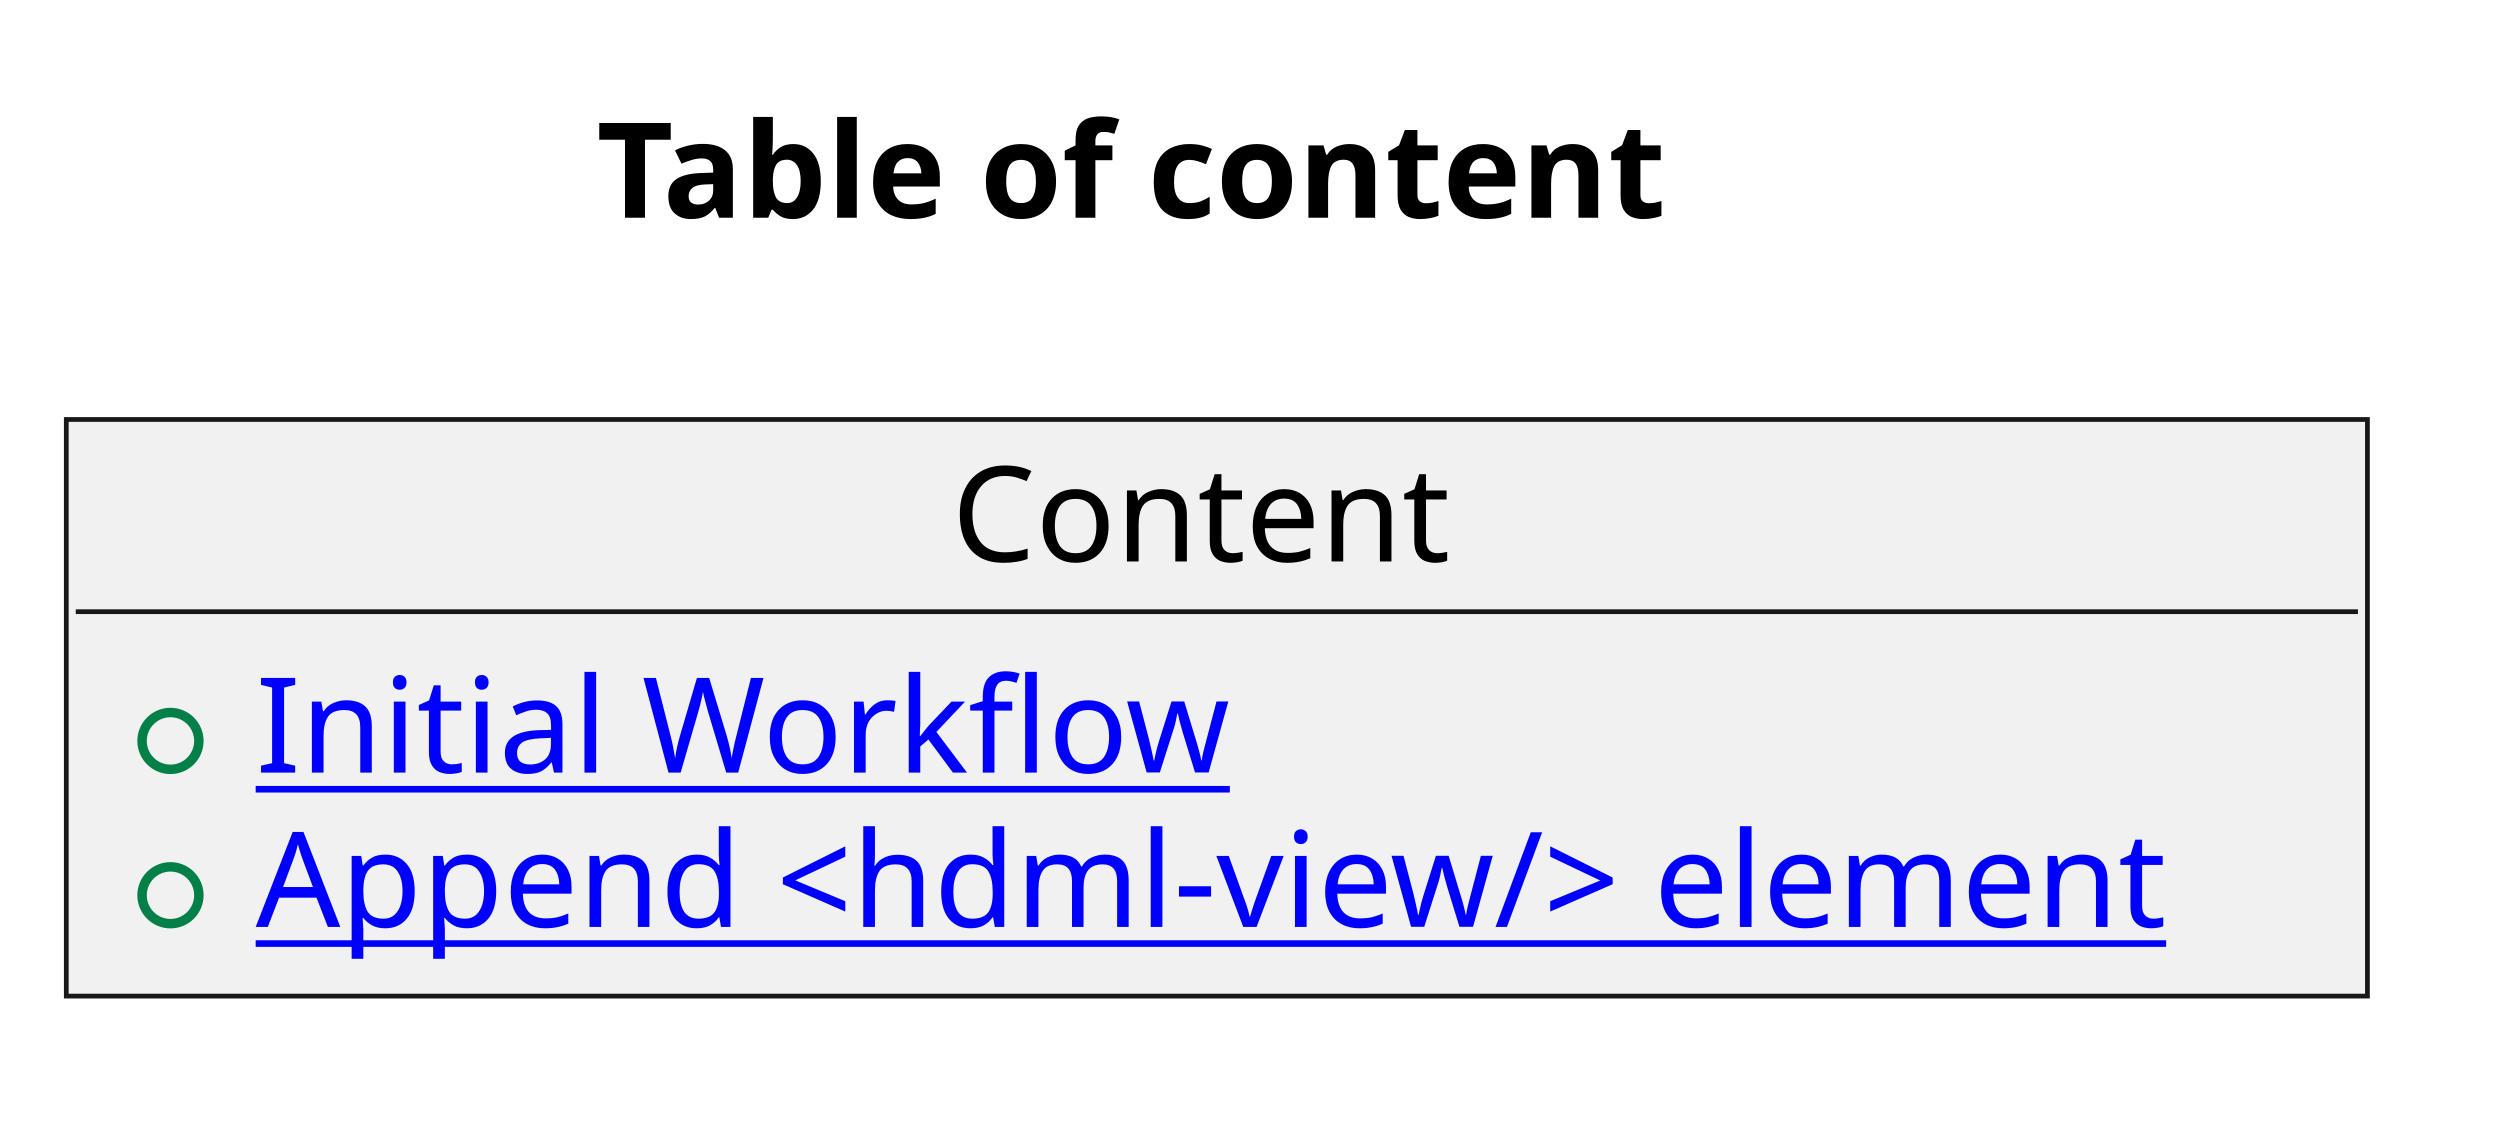
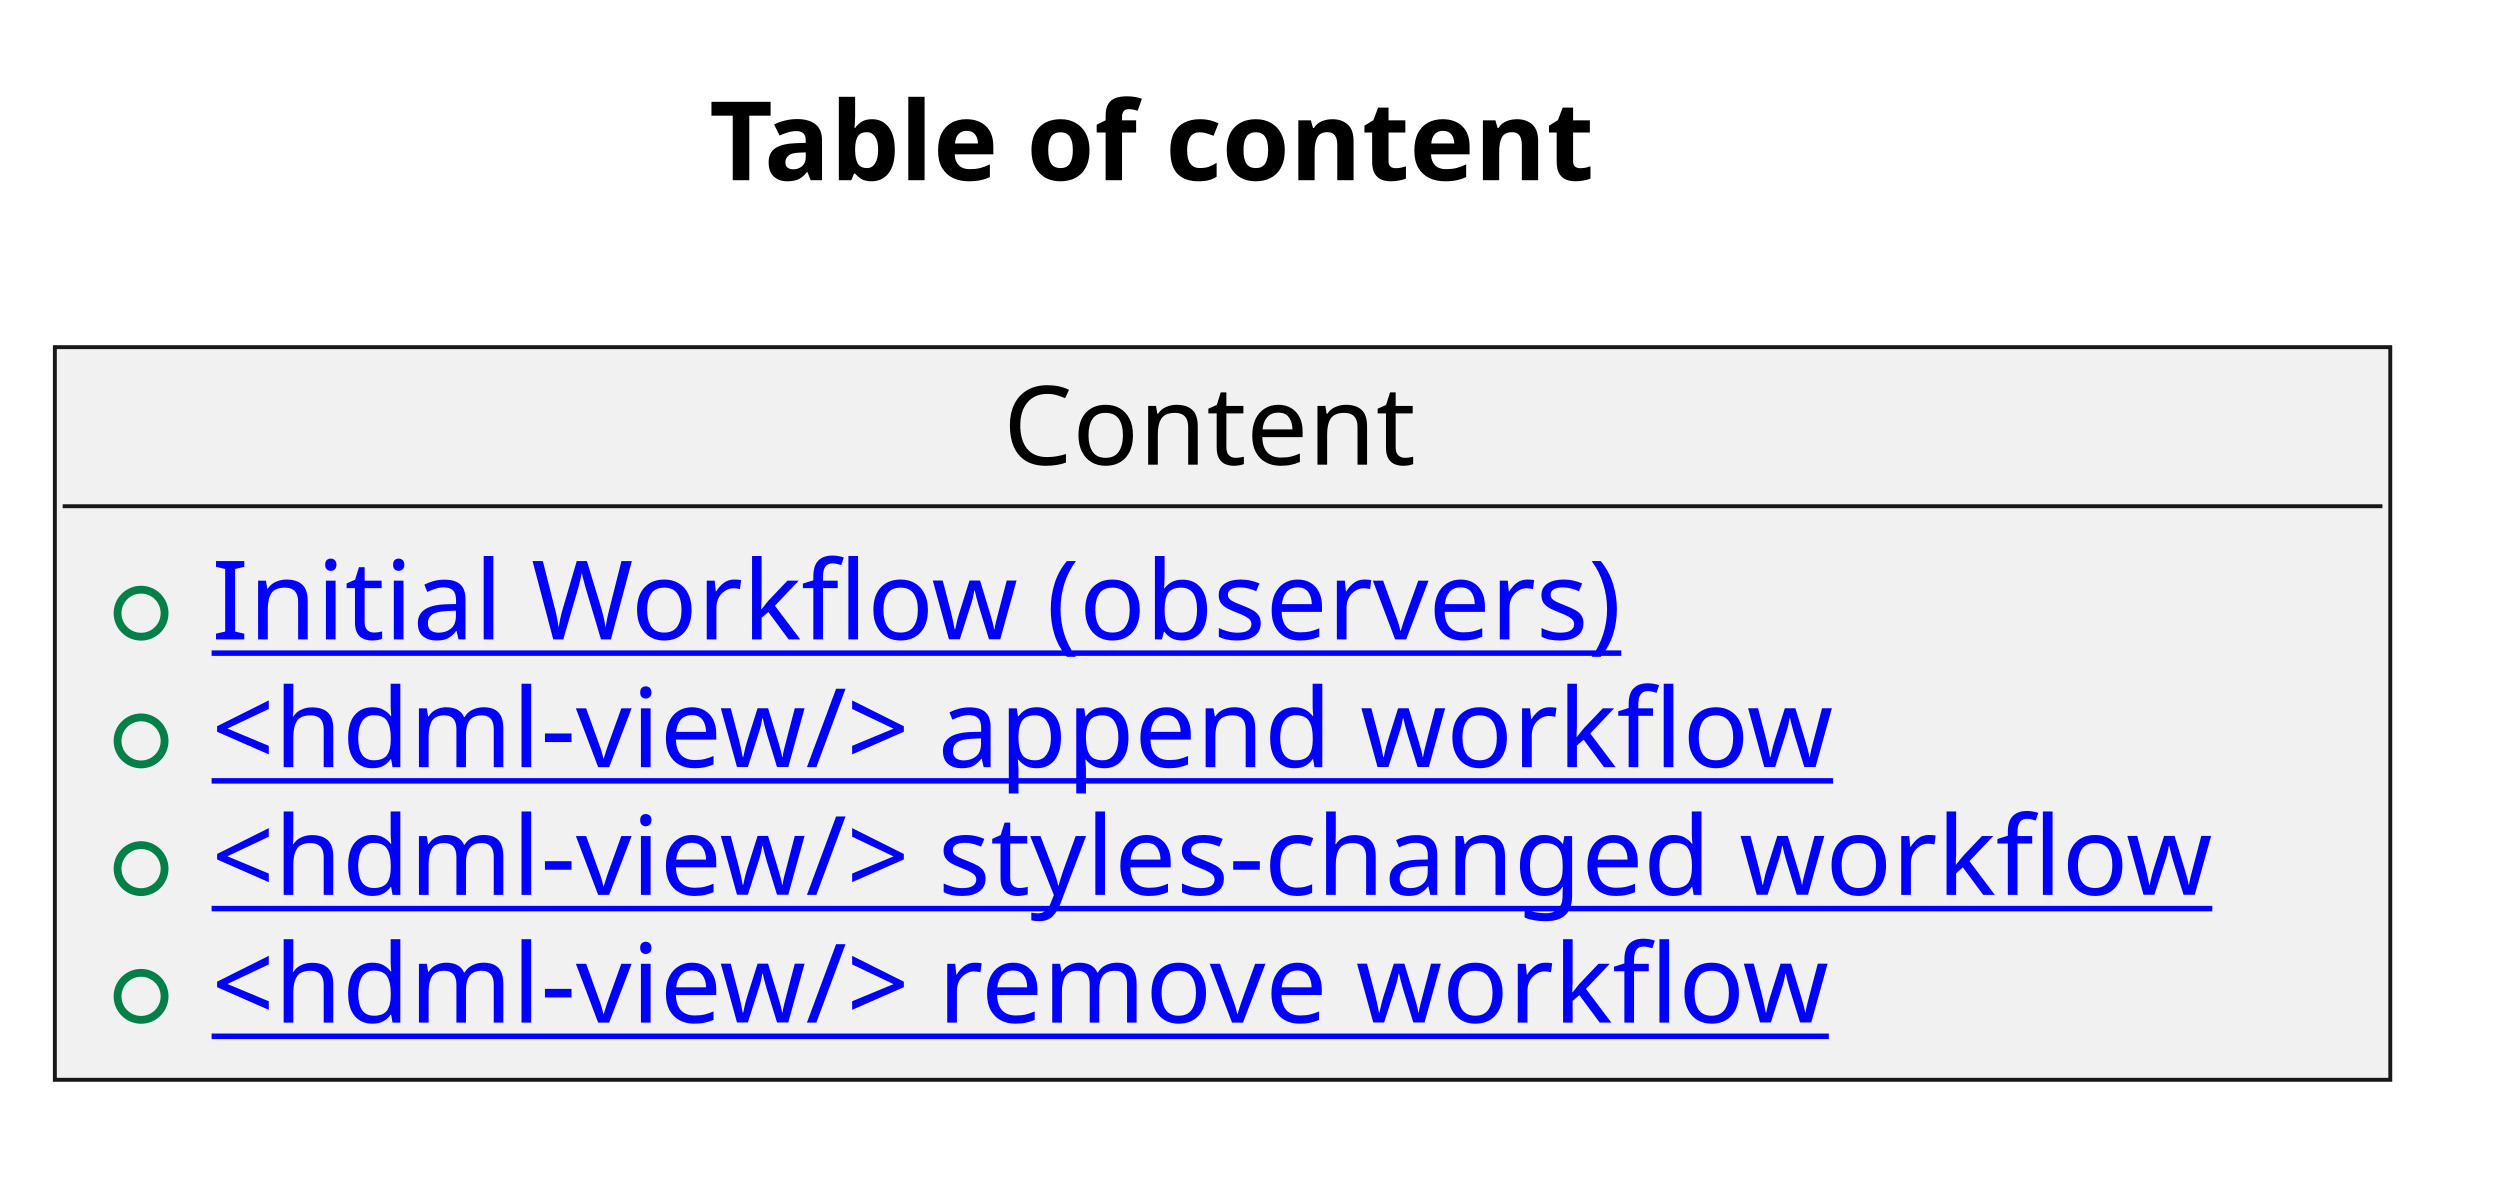
- <svg xmlns="http://www.w3.org/2000/svg" xmlns:xlink="http://www.w3.org/1999/xlink" contentStyleType="text/css" height="119px" preserveAspectRatio="none" style="width:264px;height:119px;background:#FFFFFF;" version="1.1" viewBox="0 0 264 119" width="264px" zoomAndPan="magnify">
+ <svg xmlns="http://www.w3.org/2000/svg" xmlns:xlink="http://www.w3.org/1999/xlink" contentStyleType="text/css" height="151px" preserveAspectRatio="none" style="width:319px;height:151px;background:#FFFFFF;" version="1.1" viewBox="0 0 319 151" width="319px" zoomAndPan="magnify">
  <defs />
  <g>
-     <rect fill="none" height="26.297" id="_title" style="stroke:none;stroke-width:1.0;" width="140" x="58" y="5" />
-     <text fill="#000000" font-family="sans-serif" font-size="14" font-weight="bold" lengthAdjust="spacing" textLength="130" x="63" y="22.995">Table of content</text>
+     <rect fill="none" height="26.297" id="_title" style="stroke:none;stroke-width:1.0;" width="140" x="85.5" y="5" />
+     <text fill="#000000" font-family="sans-serif" font-size="14" font-weight="bold" lengthAdjust="spacing" textLength="130" x="90.5" y="22.995">Table of content</text>
    <g id="elem_Content">
-       <rect fill="#F1F1F1" height="60.891" style="stroke:#181818;stroke-width:0.5;" width="243" x="7" y="44.297" />
-       <text fill="#000000" font-family="sans-serif" font-size="14" lengthAdjust="spacing" textLength="56" x="100.5" y="59.292">Content</text>
-       <line style="stroke:#181818;stroke-width:0.5;" x1="8" x2="249" y1="64.594" y2="64.594" />
+       <rect fill="#F1F1F1" height="93.484" style="stroke:#181818;stroke-width:0.5;" width="298" x="7" y="44.297" />
+       <text fill="#000000" font-family="sans-serif" font-size="14" lengthAdjust="spacing" textLength="56" x="128" y="59.292">Content</text>
+       <line style="stroke:#181818;stroke-width:0.5;" x1="8" x2="304" y1="64.594" y2="64.594" />
      <ellipse cx="18" cy="78.242" fill="none" rx="3" ry="3" style="stroke:#038048;stroke-width:1.0;" />
      <a href="./init_workflow.svg" target="_top" title="./init_workflow.svg" xlink:actuate="onRequest" xlink:href="./init_workflow.svg" xlink:show="new" xlink:title="./init_workflow.svg" xlink:type="simple">
-         <text fill="#0000FF" font-family="sans-serif" font-size="14" lengthAdjust="spacing" text-decoration="underline" textLength="100" x="27" y="81.589">Initial Workflow</text>
+         <text fill="#0000FF" font-family="sans-serif" font-size="14" lengthAdjust="spacing" text-decoration="underline" textLength="183" x="27" y="81.589">Initial Workflow (observers)</text>
      </a>
      <ellipse cx="18" cy="94.539" fill="none" rx="3" ry="3" style="stroke:#038048;stroke-width:1.0;" />
-       <a href="./append_hdml_view.svg" target="_top" title="./append_hdml_view.svg" xlink:actuate="onRequest" xlink:href="./append_hdml_view.svg" xlink:show="new" xlink:title="./append_hdml_view.svg" xlink:type="simple">
-         <text fill="#0000FF" font-family="sans-serif" font-size="14" lengthAdjust="spacing" text-decoration="underline" textLength="217" x="27" y="97.886">Append &lt;hdml-view/&gt; element</text>
+       <a href="./hdml_view_append.svg" target="_top" title="./hdml_view_append.svg" xlink:actuate="onRequest" xlink:href="./hdml_view_append.svg" xlink:show="new" xlink:title="./hdml_view_append.svg" xlink:type="simple">
+         <text fill="#0000FF" font-family="sans-serif" font-size="14" lengthAdjust="spacing" text-decoration="underline" textLength="219" x="27" y="97.886">&lt;hdml-view/&gt; append workflow</text>
+       </a>
+       <ellipse cx="18" cy="110.836" fill="none" rx="3" ry="3" style="stroke:#038048;stroke-width:1.0;" />
+       <a href="./hdml_view_styles_changed.svg" target="_top" title="./hdml_view_styles_changed.svg" xlink:actuate="onRequest" xlink:href="./hdml_view_styles_changed.svg" xlink:show="new" xlink:title="./hdml_view_styles_changed.svg" xlink:type="simple">
+         <text fill="#0000FF" font-family="sans-serif" font-size="14" lengthAdjust="spacing" text-decoration="underline" textLength="272" x="27" y="114.183">&lt;hdml-view/&gt; styles-changed workflow</text>
+       </a>
+       <ellipse cx="18" cy="127.133" fill="none" rx="3" ry="3" style="stroke:#038048;stroke-width:1.0;" />
+       <a href="./hdml_view_remove.svg" target="_top" title="./hdml_view_remove.svg" xlink:actuate="onRequest" xlink:href="./hdml_view_remove.svg" xlink:show="new" xlink:title="./hdml_view_remove.svg" xlink:type="simple">
+         <text fill="#0000FF" font-family="sans-serif" font-size="14" lengthAdjust="spacing" text-decoration="underline" textLength="218" x="27" y="130.48">&lt;hdml-view/&gt; remove workflow</text>
      </a>
    </g>
  </g>
</svg>
